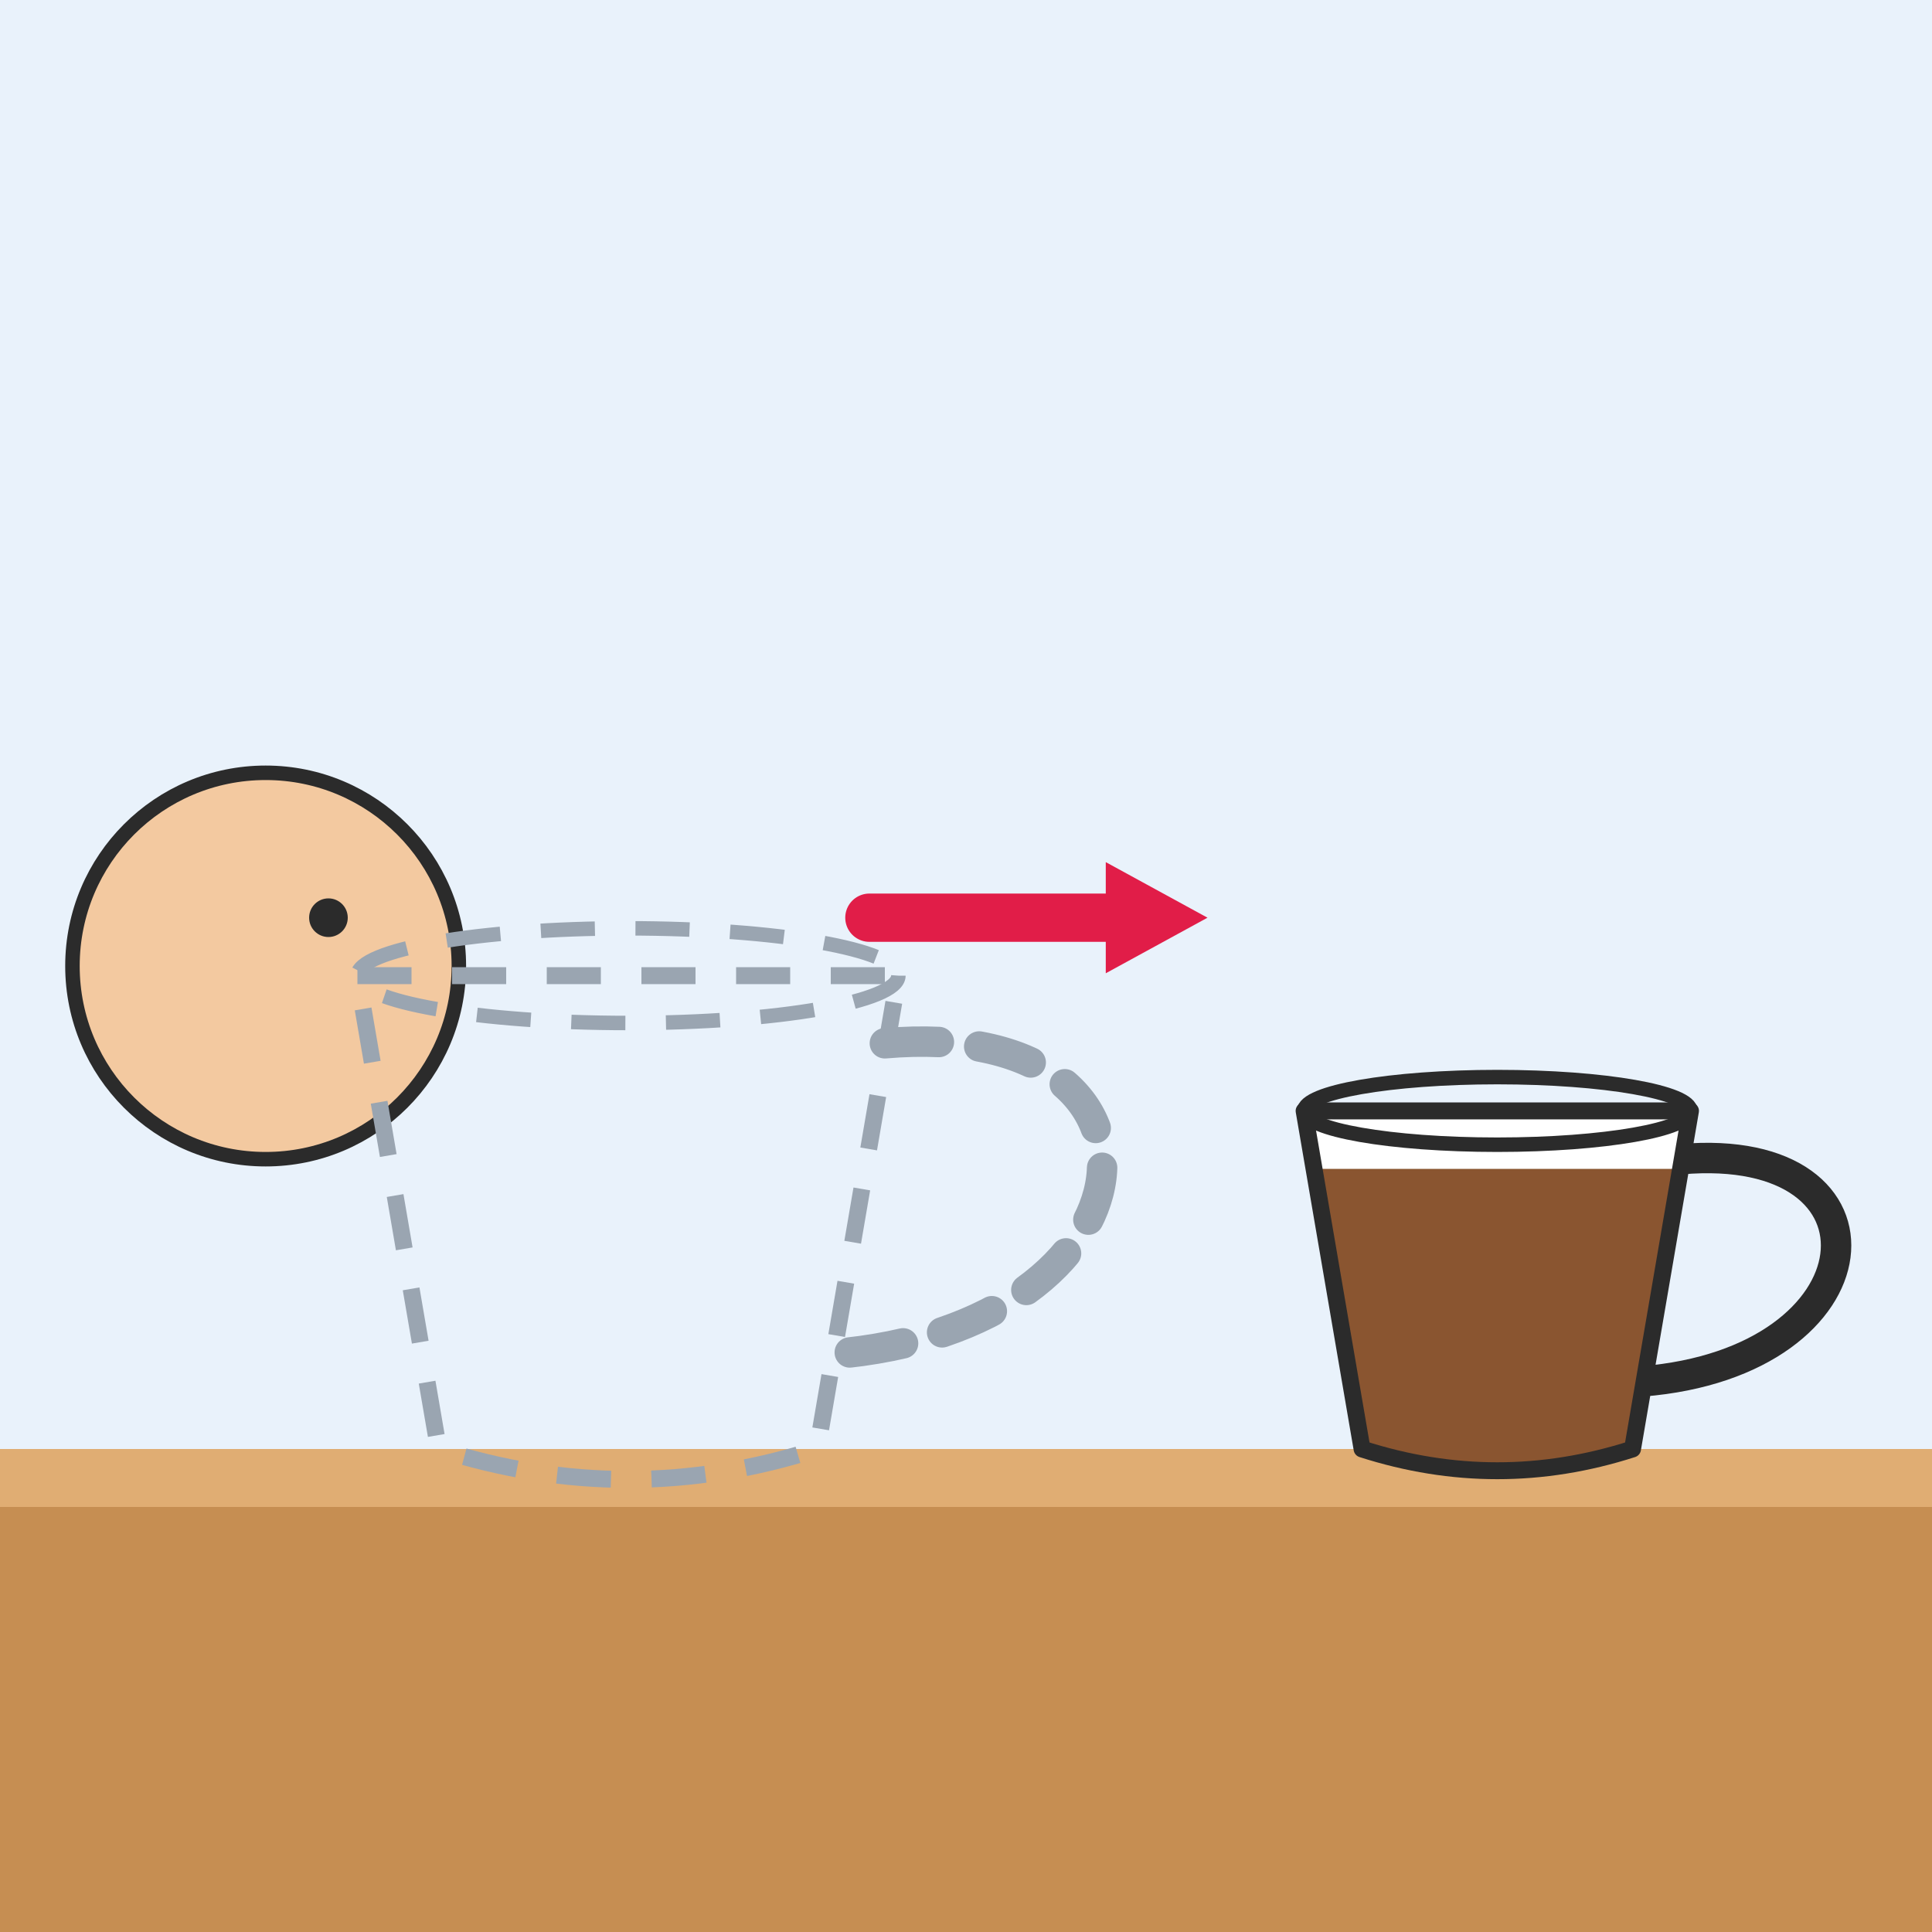
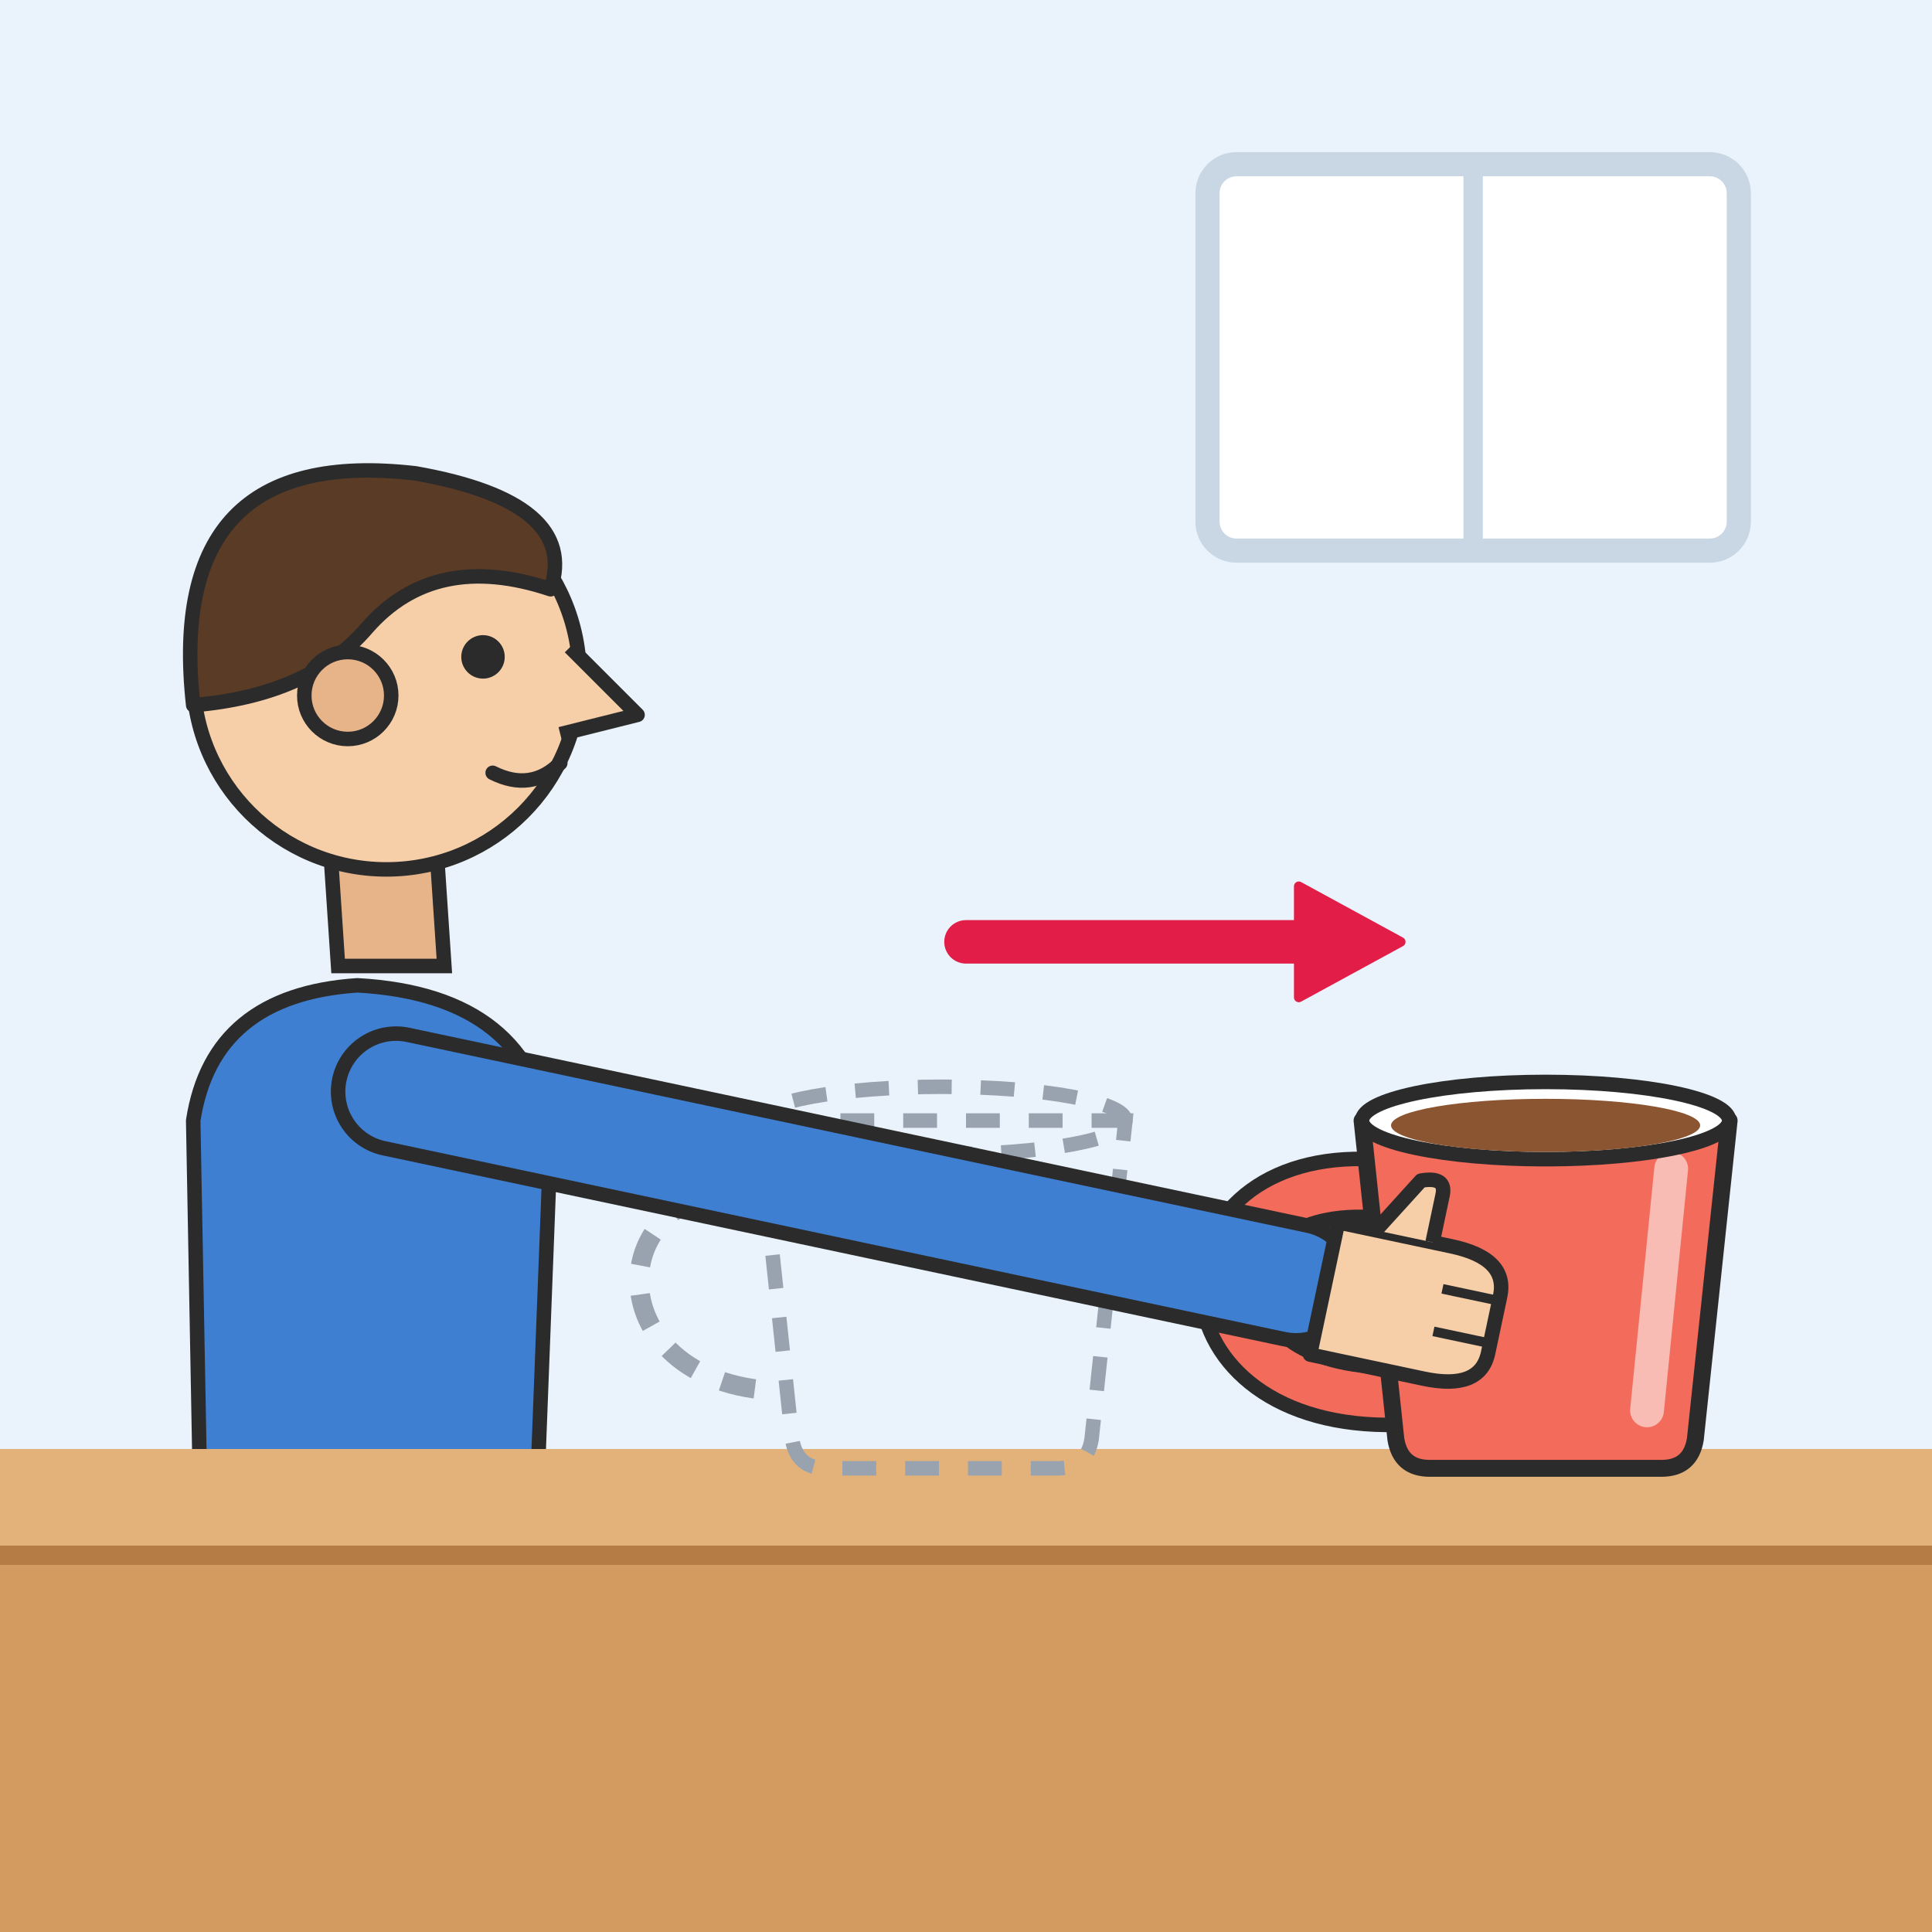
<svg xmlns="http://www.w3.org/2000/svg" viewBox="0 0 400 400" width="400" height="400">
-   <rect width="400" height="400" fill="#e9f2fb" />
-   <rect x="0" y="300" width="400" height="100" fill="#c68e52" />
-   <rect x="0" y="300" width="400" height="12" fill="#e0ad73" />
-   <circle cx="55" cy="200" r="40" fill="#f3c9a0" stroke="#2b2b2b" stroke-width="3" />
-   <circle cx="68" cy="190" r="4" fill="#2b2b2b" />
-   <clipPath id="c24">
-     <path d="M-40,-70 L40,-70 L28,0 Q0,9 -28,0 Z" transform="translate(130,300) rotate(0) scale(1.4,1.4)" />
+   <rect width="400" height="400" fill="#eaf3fb" />
+   <rect x="250" y="34" width="110" height="80" rx="6" fill="#fff" stroke="#c9d6e3" stroke-width="5" />
+   <line x1="305" y1="34" x2="305" y2="114" stroke="#c9d6e3" stroke-width="4" />
+   <path d="M68,170 L70,200 L92,200 L90,170 Z" fill="#e7b48a" stroke="#2b2b2b" stroke-width="3" />
+   <path d="M42,340 L40,232 Q44,206 74,204 Q110,206 114,236 L110,340 Z" fill="#3f7fd1" stroke="#2b2b2b" stroke-width="3" stroke-linejoin="round" />
+   <g transform="rotate(0 80 170)">
+     <circle cx="80" cy="140" r="40" fill="#f6cfa8" stroke="#2b2b2b" stroke-width="3" />
+     <path d="M118,134 L132,148 L116,152" fill="#f6cfa8" stroke="#2b2b2b" stroke-width="3" stroke-linejoin="round" />
+     <path d="M40,146 Q34,92 86,98 Q120,104 114,122 Q90,114 76,130 Q64,144 40,146 Z" fill="#5a3b25" stroke="#2b2b2b" stroke-width="3" stroke-linejoin="round" />
+     <circle cx="72" cy="144" r="9" fill="#e7b48a" stroke="#2b2b2b" stroke-width="3" />
+     <circle cx="100" cy="136" r="4.5" fill="#2b2b2b" />
+     <path d="M102,160 Q110,164 116,158" fill="none" stroke="#2b2b2b" stroke-width="3" stroke-linecap="round" />
+   </g>
+   <rect x="0" y="300" width="400" height="22" fill="#e3b27a" />
+   <rect x="0" y="322" width="400" height="78" fill="#d39b5f" />
+   <line x1="0" y1="322" x2="400" y2="322" stroke="#b57d45" stroke-width="4" />
+   <g transform="translate(195.0,304.0) rotate(0) scale(-1.0,1.0)" fill="none" stroke="#98a3af" stroke-width="3.00" stroke-dasharray="7 6">
+     <path d="M37,-58 C72,-60 72,-16 32,-16" stroke-width="4.00" />
+     <path d="M-38,-72 L38,-72 L31,-6 Q30,0 24,0 L-24,0 Q-30,0 -31,-6 Z" />
+     <ellipse cx="0" cy="-72" rx="38" ry="7" />
+   </g>
+   <clipPath id="u1">
+     <path d="M-38,-72 L38,-72 L31,-6 Q30,0 24,0 L-24,0 Q-30,0 -31,-6 Z" transform="translate(320.0,304.0) rotate(0) scale(-1.0,1.0)" />
  </clipPath>
-   <g transform="translate(130,300) rotate(0) scale(1.4,1.4)">
-     <path d="M38,-60 C84,-64 80,-18 30,-14" fill="none" stroke="#9aa5b1" stroke-width="4.5" stroke-dasharray="8 6" stroke-linecap="round" />
-     <path d="M-40,-70 L40,-70 L28,0 Q0,9 -28,0 Z" fill="none" />
+   <g transform="translate(320.0,304.0) rotate(0) scale(-1.0,1.0)">
+     <path d="M36,-58 C76,-60 76,-14 31,-15" fill="none" stroke="#2b2b2b" stroke-width="15.00" stroke-linecap="round" />
+     <path d="M36,-58 C76,-60 76,-14 31,-15" fill="none" stroke="#f26b5b" stroke-width="9.00" stroke-linecap="round" />
+     <path d="M-38,-72 L38,-72 L31,-6 Q30,0 24,0 L-24,0 Q-30,0 -31,-6 Z" fill="#f26b5b" />
+     <path d="M-26,-62 L-21,-12" stroke="#fff" stroke-opacity=".55" stroke-width="7" stroke-linecap="round" />
  </g>
-   <g transform="translate(130,300) rotate(0) scale(1.4,1.4)">
-     <path d="M-40,-70 L40,-70 L28,0 Q0,9 -28,0 Z" fill="none" stroke="#9aa5b1" stroke-width="2.5" stroke-dasharray="8 6" stroke-linejoin="round" />
-     <ellipse cx="0" cy="-70" rx="40" ry="7" fill="none" stroke="#9aa5b1" stroke-width="2.143" stroke-dasharray="8 6" />
+   <g transform="translate(320.0,304.0) rotate(0) scale(-1.0,1.0)">
+     <path d="M-38,-72 L38,-72 L31,-6 Q30,0 24,0 L-24,0 Q-30,0 -31,-6 Z" fill="none" stroke="#2b2b2b" stroke-width="3.50" stroke-linejoin="round" />
+     <ellipse cx="0" cy="-72" rx="38" ry="8" fill="#fff" stroke="#2b2b2b" stroke-width="3.00" />
+     <ellipse cx="0" cy="-71" rx="32" ry="5.5" fill="#8a5530" />
  </g>
-   <clipPath id="c25">
-     <path d="M-40,-70 L40,-70 L28,0 Q0,9 -28,0 Z" transform="translate(310,300) rotate(0) scale(1.0,1.0)" />
-   </clipPath>
-   <g transform="translate(310,300) rotate(0) scale(1.0,1.0)">
-     <path d="M38,-60 C84,-64 80,-18 30,-14" fill="none" stroke="#2b2b2b" stroke-width="6.3" stroke-linecap="round" />
-     <path d="M-40,-70 L40,-70 L28,0 Q0,9 -28,0 Z" fill="#fff" />
+   <path d="M82.0,226.0 L182.4,247.3 L268.3,265.5" fill="none" stroke="#2b2b2b" stroke-width="27" stroke-linecap="round" stroke-linejoin="round" />
+   <path d="M82.0,226.0 L182.4,247.3 L268.3,265.5" fill="none" stroke="#3f7fd1" stroke-width="21" stroke-linecap="round" stroke-linejoin="round" />
+   <g transform="translate(280.0,268.0) rotate(11.97613)">
+     <path d="M-6,-14 L18,-14 Q30,-14 30,-6 L30,6 Q30,14 18,14 L-6,14 Z" fill="#f6cfa8" stroke="#2b2b2b" stroke-width="3" stroke-linejoin="round" />
+     <path d="M14,-14 L14,-24 Q14,-28 9,-26 L2,-14" fill="#f6cfa8" stroke="#2b2b2b" stroke-width="3" stroke-linejoin="round" />
+     <path d="M18,-5 L30,-5 M18,4 L30,4" stroke="#2b2b2b" stroke-width="2" />
  </g>
-   <rect x="220.0" y="242.0" width="180.0" height="200.0" fill="#8a5530" clip-path="url(#c25)" />
-   <g transform="translate(310,300) rotate(0) scale(1.0,1.0)">
-     <path d="M-40,-70 L40,-70 L28,0 Q0,9 -28,0 Z" fill="none" stroke="#2b2b2b" stroke-width="3.5" stroke-linejoin="round" />
-     <ellipse cx="0" cy="-70" rx="40" ry="7" fill="none" stroke="#2b2b2b" stroke-width="3.0" />
-   </g>
-   <line x1="180" y1="190" x2="230.8" y2="190.0" stroke="#e11d48" stroke-width="10" stroke-linecap="round" />
-   <polygon points="250,190 228.938,201.506 228.938,178.494" fill="#e11d48" />
+   <line x1="200.0" y1="195.0" x2="273.2" y2="195.0" stroke="#e11d48" stroke-width="9" stroke-linecap="round" />
+   <polygon points="290.0,195.0 268.9,206.5 268.9,183.5" fill="#e11d48" stroke="#e11d48" stroke-width="2" stroke-linejoin="round" />
</svg>
